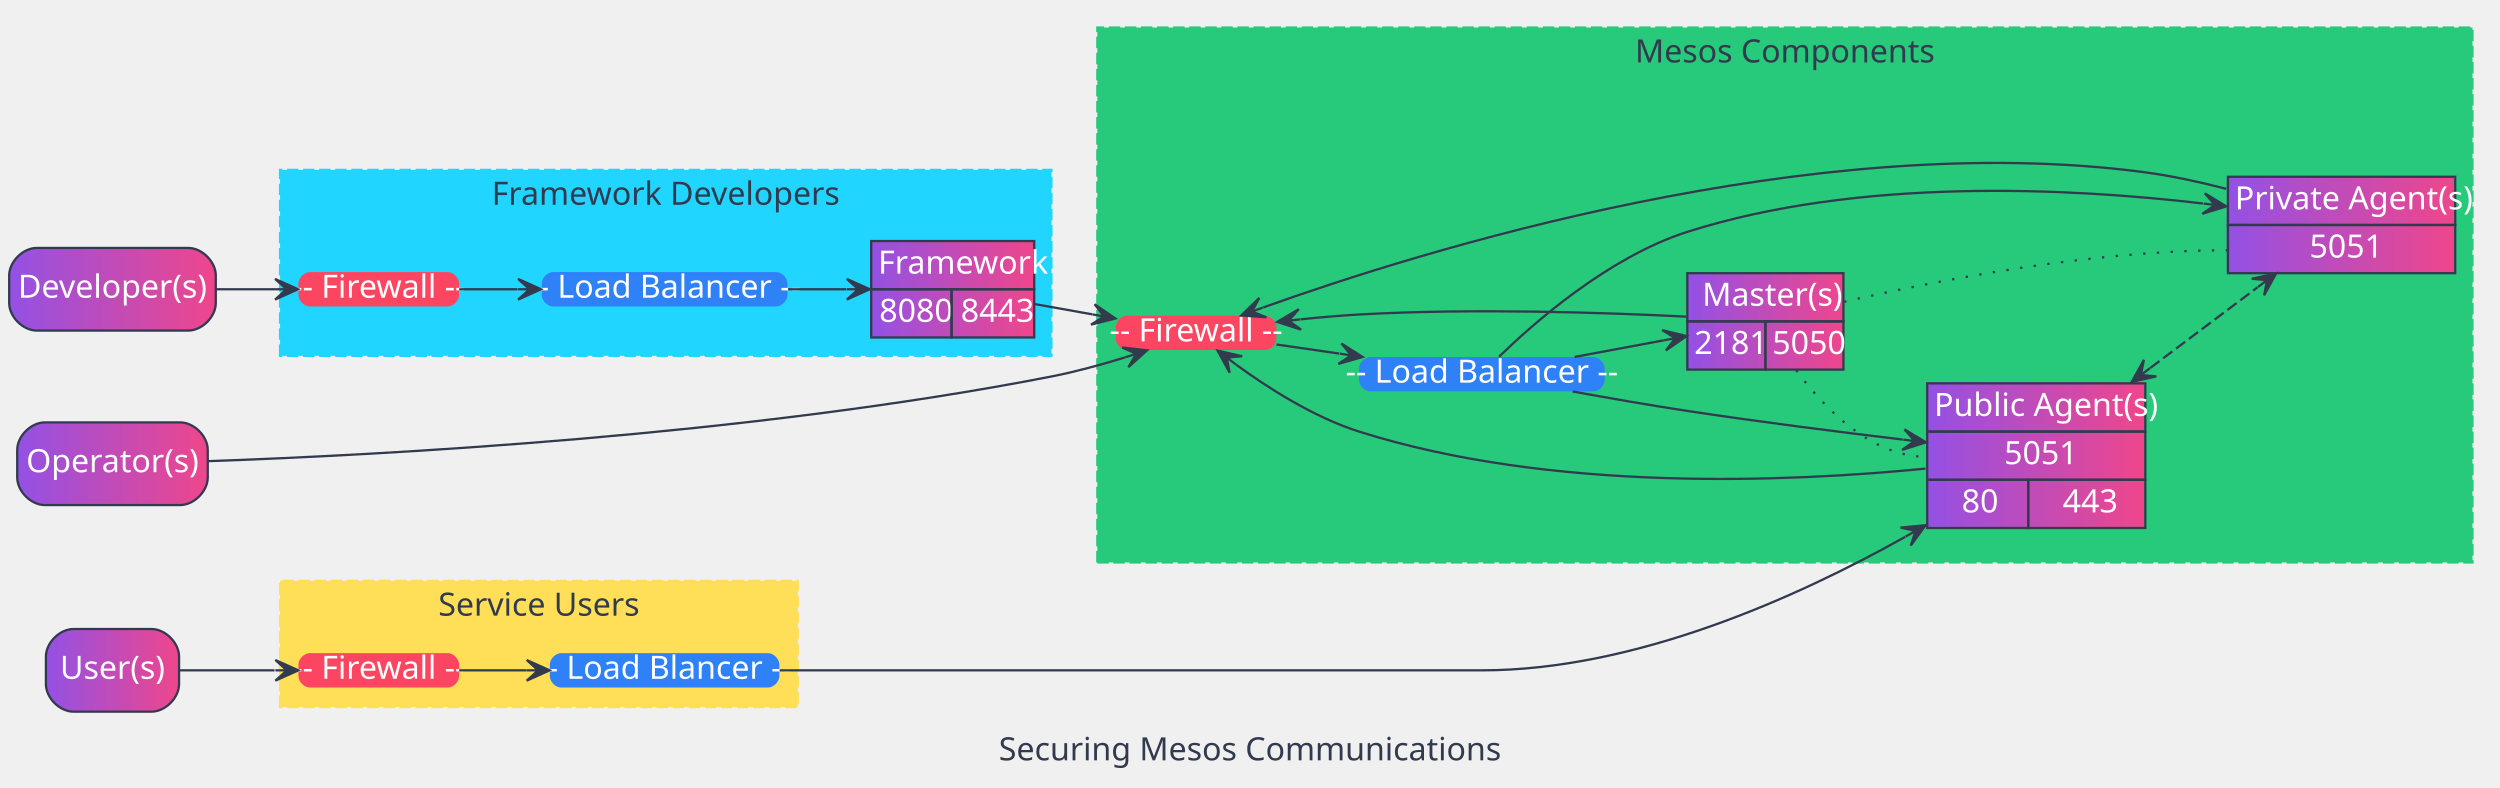
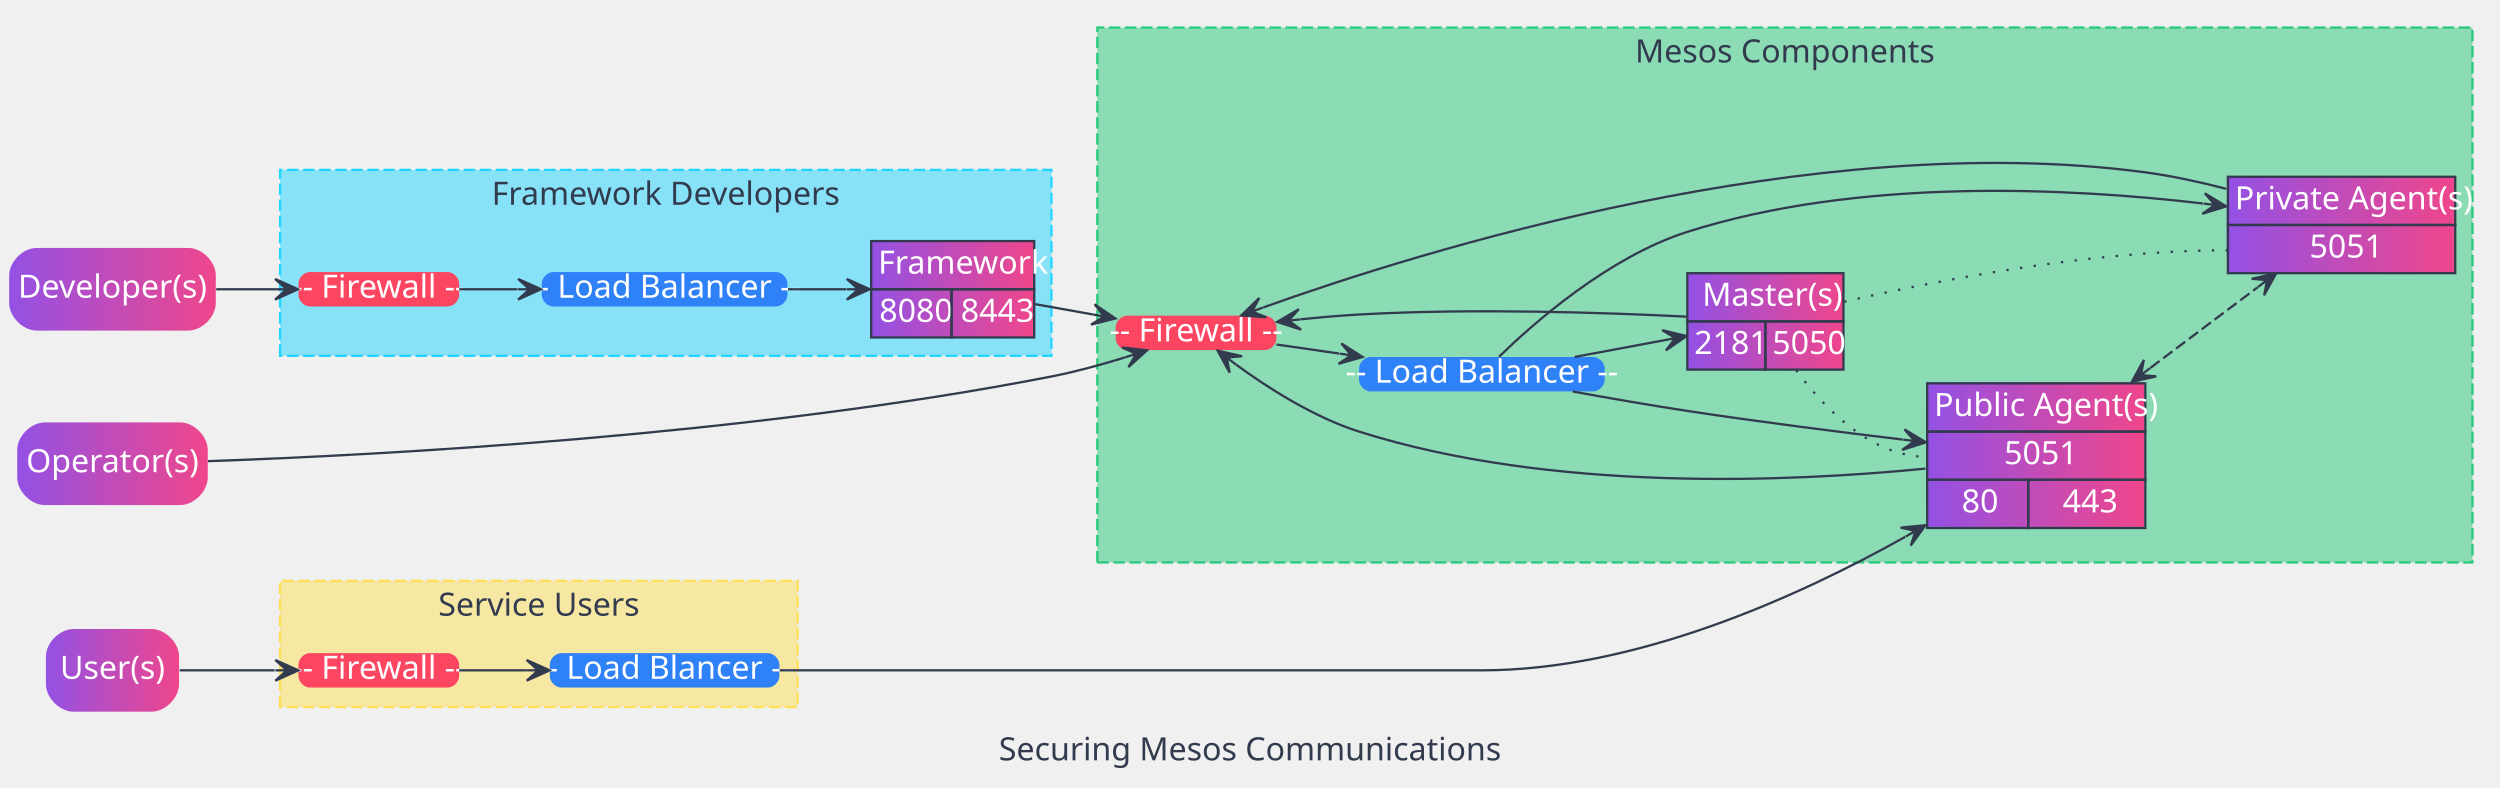
- <svg xmlns="http://www.w3.org/2000/svg" width="1089pt" height="343pt" viewBox="0.00 0.00 1089.00 343.00">
+ <svg xmlns="http://www.w3.org/2000/svg" width="1089pt" height="343pt" viewBox="0.00 0.00 1089.00 343.00" version="1.1" id="svg127093">
+   <defs id="defs127097" />
  <g id="graph0" class="graph" transform="scale(1 1) rotate(0) translate(4 339)">
-     <text text-anchor="middle" x="540.5" y="-7.8" font-family="Source Sans Pro" font-size="14.00" fill="#323a4e">Securing Mesos Communications</text>
+     <text text-anchor="middle" x="540.5" y="-7.8" font-family="Source Sans Pro" font-size="14.00" fill="#323a4e" id="text126729">Securing Mesos Communications</text>
    <g id="clust2" class="cluster">
-       <polygon fill="#fedf57" stroke="#fedf57" stroke-dasharray="5,2" points="118,-31 118,-86 343.5,-86 343.5,-31 118,-31" />
-       <text text-anchor="middle" x="230.75" y="-70.8" font-family="Source Sans Pro" font-size="14.00" fill="#323a4e">Service Users</text>
+       <polygon fill="#fedf57" stroke="#fedf57" stroke-dasharray="5,2" points="118,-31 118,-86 343.5,-86 343.5,-31 118,-31" id="polygon126733" style="fill:#fedf57;fill-opacity:0.498" />
+       <text text-anchor="middle" x="230.75" y="-70.8" font-family="Source Sans Pro" font-size="14.00" fill="#323a4e" id="text126735">Service Users</text>
    </g>
    <g id="clust1" class="cluster">
-       <polygon fill="#20d5ff" stroke="#20d5ff" stroke-dasharray="5,2" points="118,-184 118,-265 454,-265 454,-184 118,-184" />
-       <text text-anchor="middle" x="286" y="-249.8" font-family="Source Sans Pro" font-size="14.00" fill="#323a4e">Framework Developers</text>
+       <polygon fill="#20d5ff" stroke="#20d5ff" stroke-dasharray="5,2" points="118,-184 118,-265 454,-265 454,-184 118,-184" id="polygon126740" style="fill:#20d5ff;fill-opacity:0.498" />
+       <text text-anchor="middle" x="286" y="-249.8" font-family="Source Sans Pro" font-size="14.00" fill="#323a4e" id="text126742">Framework Developers</text>
    </g>
    <g id="clust3" class="cluster">
-       <polygon fill="#27c97b" stroke="#27c97b" stroke-dasharray="5,2" points="474,-94 474,-327 1073,-327 1073,-94 474,-94" />
-       <text text-anchor="middle" x="773.5" y="-311.8" font-family="Source Sans Pro" font-size="14.00" fill="#323a4e">Mesos Components</text>
+       <polygon fill="#27c97b" stroke="#27c97b" stroke-dasharray="5,2" points="474,-94 474,-327 1073,-327 1073,-94 474,-94" id="polygon126747" style="fill:#27c97b;fill-opacity:0.498" />
+       <text text-anchor="middle" x="773.5" y="-311.8" font-family="Source Sans Pro" font-size="14.00" fill="#323a4e" id="text126749">Mesos Components</text>
    </g>
    <g id="node1" class="node">
-       <defs>
+       <defs id="defs126759">
        <linearGradient id="l_0" gradientUnits="userSpaceOnUse" x1="3.5" y1="-137" x2="86.5" y2="-137">
-           <stop offset="0" style="stop-color:#9351e5;stop-opacity:1.;" />
-           <stop offset="1" style="stop-color:#ef468b;stop-opacity:1.;" />
-         </linearGradient>
-       </defs>
-       <path fill="url(#l_0)" stroke="#323a4e" d="M74.5,-155C74.5,-155 15.5,-155 15.5,-155 9.5,-155 3.5,-149 3.5,-143 3.5,-143 3.5,-131 3.5,-131 3.5,-125 9.5,-119 15.5,-119 15.5,-119 74.5,-119 74.5,-119 80.5,-119 86.5,-125 86.5,-131 86.5,-131 86.5,-143 86.5,-143 86.5,-149 80.5,-155 74.5,-155" />
-       <text text-anchor="middle" x="45" y="-133.3" font-family="Source Sans Pro" font-size="14.00" fill="#ffffff">Operator(s)</text>
+           <stop offset="0" style="stop-color:#9351e5" id="stop126754" />
+           <stop offset="1" style="stop-color:#ef468b" id="stop126756" />
+         </linearGradient>
+       </defs>
+       <path fill="url(#l_0)" stroke="transparent" d="M74.5,-155C74.5,-155 15.5,-155 15.5,-155 9.5,-155 3.5,-149 3.5,-143 3.5,-143 3.5,-131 3.5,-131 3.5,-125 9.5,-119 15.5,-119 15.5,-119 74.5,-119 74.5,-119 80.5,-119 86.5,-125 86.5,-131 86.5,-131 86.5,-143 86.5,-143 86.5,-149 80.5,-155 74.5,-155" id="path126761" />
+       <text text-anchor="middle" x="45" y="-133.3" font-family="Source Sans Pro" font-size="14.00" fill="#ffffff" id="text126763">Operator(s)</text>
    </g>
    <g id="node6" class="node">
-       <path fill="#fc4661" stroke="transparent" d="M547,-201.5C547,-201.5 487,-201.5 487,-201.5 484.5,-201.5 482,-199 482,-196.5 482,-196.5 482,-191.5 482,-191.5 482,-189 484.5,-186.5 487,-186.5 487,-186.5 547,-186.5 547,-186.5 549.5,-186.5 552,-189 552,-191.5 552,-191.5 552,-196.5 552,-196.5 552,-199 549.5,-201.5 547,-201.5" />
-       <text text-anchor="middle" x="517" y="-190.3" font-family="Source Sans Pro" font-size="14.00" fill="#ffffff">-- Firewall --</text>
+       <path fill="#fc4661" stroke="transparent" d="M547,-201.5C547,-201.5 487,-201.5 487,-201.5 484.5,-201.5 482,-199 482,-196.5 482,-196.5 482,-191.5 482,-191.5 482,-189 484.5,-186.5 487,-186.5 487,-186.5 547,-186.5 547,-186.5 549.5,-186.5 552,-189 552,-191.5 552,-191.5 552,-196.5 552,-196.5 552,-199 549.5,-201.5 547,-201.5" id="path126768" />
+       <text text-anchor="middle" x="517" y="-190.3" font-family="Source Sans Pro" font-size="14.00" fill="#ffffff" id="text126770">-- Firewall --</text>
    </g>
    <g id="edge4" class="edge">
-       <path fill="none" stroke="#323a4e" d="M86.608,-138.119C160.982,-140.727 321.366,-149.109 454,-175 464.596,-177.068 475.954,-180.199 486.067,-183.325" />
-       <polygon fill="#323a4e" stroke="#323a4e" points="495.691,-186.411 484.795,-187.643 490.93,-184.884 486.169,-183.358 486.169,-183.358 486.169,-183.358 490.93,-184.884 487.543,-179.072 495.691,-186.411 495.691,-186.411" />
+       <path fill="none" stroke="#323a4e" d="M86.608,-138.119C160.982,-140.727 321.366,-149.109 454,-175 464.596,-177.068 475.954,-180.199 486.067,-183.325" id="path126775" />
+       <polygon fill="#323a4e" stroke="#323a4e" points="495.691,-186.411 484.795,-187.643 490.93,-184.884 486.169,-183.358 486.169,-183.358 486.169,-183.358 490.93,-184.884 487.543,-179.072 495.691,-186.411 495.691,-186.411" id="polygon126777" />
    </g>
    <g id="node2" class="node">
-       <defs>
+       <defs id="defs126787">
        <linearGradient id="l_1" gradientUnits="userSpaceOnUse" x1="0" y1="-213" x2="90" y2="-213">
-           <stop offset="0" style="stop-color:#9351e5;stop-opacity:1.;" />
-           <stop offset="1" style="stop-color:#ef468b;stop-opacity:1.;" />
-         </linearGradient>
-       </defs>
-       <path fill="url(#l_1)" stroke="#323a4e" d="M78,-231C78,-231 12,-231 12,-231 6,-231 0,-225 0,-219 0,-219 0,-207 0,-207 0,-201 6,-195 12,-195 12,-195 78,-195 78,-195 84,-195 90,-201 90,-207 90,-207 90,-219 90,-219 90,-225 84,-231 78,-231" />
-       <text text-anchor="middle" x="45" y="-209.3" font-family="Source Sans Pro" font-size="14.00" fill="#ffffff">Developer(s)</text>
+           <stop offset="0" style="stop-color:#9351e5" id="stop126782" />
+           <stop offset="1" style="stop-color:#ef468b" id="stop126784" />
+         </linearGradient>
+       </defs>
+       <path fill="url(#l_1)" stroke="transparent" d="M78,-231C78,-231 12,-231 12,-231 6,-231 0,-225 0,-219 0,-219 0,-207 0,-207 0,-201 6,-195 12,-195 12,-195 78,-195 78,-195 84,-195 90,-201 90,-207 90,-207 90,-219 90,-219 90,-225 84,-231 78,-231" id="path126789" />
+       <text text-anchor="middle" x="45" y="-209.3" font-family="Source Sans Pro" font-size="14.00" fill="#ffffff" id="text126791">Developer(s)</text>
    </g>
    <g id="node4" class="node">
-       <path fill="#fc4661" stroke="transparent" d="M191,-220.5C191,-220.5 131,-220.5 131,-220.5 128.5,-220.5 126,-218 126,-215.5 126,-215.5 126,-210.5 126,-210.5 126,-208 128.5,-205.5 131,-205.5 131,-205.5 191,-205.5 191,-205.5 193.5,-205.5 196,-208 196,-210.5 196,-210.5 196,-215.5 196,-215.5 196,-218 193.5,-220.5 191,-220.5" />
-       <text text-anchor="middle" x="161" y="-209.3" font-family="Source Sans Pro" font-size="14.00" fill="#ffffff">-- Firewall --</text>
+       <path fill="#fc4661" stroke="transparent" d="M191,-220.5C191,-220.5 131,-220.5 131,-220.5 128.5,-220.5 126,-218 126,-215.5 126,-215.5 126,-210.5 126,-210.5 126,-208 128.5,-205.5 131,-205.5 131,-205.5 191,-205.5 191,-205.5 193.5,-205.5 196,-208 196,-210.5 196,-210.5 196,-215.5 196,-215.5 196,-218 193.5,-220.5 191,-220.5" id="path126796" />
+       <text text-anchor="middle" x="161" y="-209.3" font-family="Source Sans Pro" font-size="14.00" fill="#ffffff" id="text126798">-- Firewall --</text>
    </g>
    <g id="edge1" class="edge">
-       <path fill="none" stroke="#323a4e" d="M90.181,-213C98.593,-213 107.384,-213 115.796,-213" />
-       <polygon fill="#323a4e" stroke="#323a4e" points="125.82,-213 115.82,-217.5 120.82,-213 115.82,-213 115.82,-213 115.82,-213 120.82,-213 115.82,-208.5 125.82,-213 125.82,-213" />
+       <path fill="none" stroke="#323a4e" d="M90.181,-213C98.593,-213 107.384,-213 115.796,-213" id="path126803" />
+       <polygon fill="#323a4e" stroke="#323a4e" points="125.82,-213 115.82,-217.5 120.82,-213 115.82,-213 115.82,-213 115.82,-213 120.82,-213 115.82,-208.5 125.82,-213 125.82,-213" id="polygon126805" />
    </g>
    <g id="node3" class="node">
-       <defs>
+       <defs id="defs126815">
        <linearGradient id="l_2" gradientUnits="userSpaceOnUse" x1="16" y1="-47" x2="74" y2="-47">
-           <stop offset="0" style="stop-color:#9351e5;stop-opacity:1.;" />
-           <stop offset="1" style="stop-color:#ef468b;stop-opacity:1.;" />
-         </linearGradient>
-       </defs>
-       <path fill="url(#l_2)" stroke="#323a4e" d="M62,-65C62,-65 28,-65 28,-65 22,-65 16,-59 16,-53 16,-53 16,-41 16,-41 16,-35 22,-29 28,-29 28,-29 62,-29 62,-29 68,-29 74,-35 74,-41 74,-41 74,-53 74,-53 74,-59 68,-65 62,-65" />
-       <text text-anchor="middle" x="45" y="-43.3" font-family="Source Sans Pro" font-size="14.00" fill="#ffffff">User(s)</text>
+           <stop offset="0" style="stop-color:#9351e5" id="stop126810" />
+           <stop offset="1" style="stop-color:#ef468b" id="stop126812" />
+         </linearGradient>
+       </defs>
+       <path fill="url(#l_2)" stroke="transparent" d="M62,-65C62,-65 28,-65 28,-65 22,-65 16,-59 16,-53 16,-53 16,-41 16,-41 16,-35 22,-29 28,-29 28,-29 62,-29 62,-29 68,-29 74,-35 74,-41 74,-41 74,-53 74,-53 74,-59 68,-65 62,-65" id="path126817" />
+       <text text-anchor="middle" x="45" y="-43.3" font-family="Source Sans Pro" font-size="14.00" fill="#ffffff" id="text126819">User(s)</text>
    </g>
    <g id="node8" class="node">
-       <path fill="#fc4661" stroke="transparent" d="M191,-54.5C191,-54.5 131,-54.5 131,-54.5 128.5,-54.5 126,-52 126,-49.5 126,-49.5 126,-44.5 126,-44.5 126,-42 128.5,-39.5 131,-39.5 131,-39.5 191,-39.5 191,-39.5 193.5,-39.5 196,-42 196,-44.5 196,-44.5 196,-49.5 196,-49.5 196,-52 193.5,-54.5 191,-54.5" />
-       <text text-anchor="middle" x="161" y="-43.3" font-family="Source Sans Pro" font-size="14.00" fill="#ffffff">-- Firewall --</text>
+       <path fill="#fc4661" stroke="transparent" d="M191,-54.5C191,-54.5 131,-54.5 131,-54.5 128.5,-54.5 126,-52 126,-49.5 126,-49.5 126,-44.5 126,-44.5 126,-42 128.5,-39.5 131,-39.5 131,-39.5 191,-39.5 191,-39.5 193.5,-39.5 196,-42 196,-44.5 196,-44.5 196,-49.5 196,-49.5 196,-52 193.5,-54.5 191,-54.5" id="path126824" />
+       <text text-anchor="middle" x="161" y="-43.3" font-family="Source Sans Pro" font-size="14.00" fill="#ffffff" id="text126826">-- Firewall --</text>
    </g>
    <g id="edge16" class="edge">
-       <path fill="none" stroke="#323a4e" d="M74.272,-47C86.787,-47 101.69,-47 115.581,-47" />
-       <polygon fill="#323a4e" stroke="#323a4e" points="125.95,-47 115.95,-51.5 120.95,-47 115.95,-47 115.95,-47 115.95,-47 120.95,-47 115.95,-42.5 125.95,-47 125.95,-47" />
+       <path fill="none" stroke="#323a4e" d="M74.272,-47C86.787,-47 101.69,-47 115.581,-47" id="path126831" />
+       <polygon fill="#323a4e" stroke="#323a4e" points="125.95,-47 115.95,-51.5 120.95,-47 115.95,-47 115.95,-47 115.95,-47 120.95,-47 115.95,-42.5 125.95,-47 125.95,-47" id="polygon126833" />
    </g>
    <g id="node5" class="node">
-       <path fill="#2f81f7" stroke="transparent" d="M334,-220.5C334,-220.5 237,-220.5 237,-220.5 234.5,-220.5 232,-218 232,-215.5 232,-215.5 232,-210.5 232,-210.5 232,-208 234.5,-205.5 237,-205.5 237,-205.5 334,-205.5 334,-205.5 336.5,-205.5 339,-208 339,-210.5 339,-210.5 339,-215.5 339,-215.5 339,-218 336.5,-220.5 334,-220.5" />
-       <text text-anchor="middle" x="285.5" y="-209.3" font-family="Source Sans Pro" font-size="14.00" fill="#ffffff">-- Load Balancer --</text>
+       <path fill="#2f81f7" stroke="transparent" d="M334,-220.5C334,-220.5 237,-220.5 237,-220.5 234.5,-220.5 232,-218 232,-215.5 232,-215.5 232,-210.5 232,-210.5 232,-208 234.5,-205.5 237,-205.5 237,-205.5 334,-205.5 334,-205.5 336.5,-205.5 339,-208 339,-210.5 339,-210.5 339,-215.5 339,-215.5 339,-218 336.5,-220.5 334,-220.5" id="path126838" />
+       <text text-anchor="middle" x="285.5" y="-209.3" font-family="Source Sans Pro" font-size="14.00" fill="#ffffff" id="text126840">-- Load Balancer --</text>
    </g>
    <g id="edge2" class="edge">
-       <path fill="none" stroke="#323a4e" d="M196.012,-213C203.972,-213 212.673,-213 221.423,-213" />
-       <polygon fill="#323a4e" stroke="#323a4e" points="231.674,-213 221.675,-217.5 226.674,-213 221.674,-213 221.674,-213 221.674,-213 226.674,-213 221.674,-208.5 231.674,-213 231.674,-213" />
+       <path fill="none" stroke="#323a4e" d="M196.012,-213C203.972,-213 212.673,-213 221.423,-213" id="path126845" />
+       <polygon fill="#323a4e" stroke="#323a4e" points="231.674,-213 221.675,-217.5 226.674,-213 221.674,-213 221.674,-213 221.674,-213 226.674,-213 221.674,-208.5 231.674,-213 231.674,-213" id="polygon126847" />
    </g>
    <g id="node10" class="node">
-       <defs>
+       <defs id="defs126857">
        <linearGradient id="l_3" gradientUnits="userSpaceOnUse" x1="375" y1="-213" x2="446" y2="-213">
-           <stop offset="0" style="stop-color:#9351e5;stop-opacity:1.;" />
-           <stop offset="1" style="stop-color:#ef468b;stop-opacity:1.;" />
-         </linearGradient>
-       </defs>
-       <path fill="url(#l_3)" stroke="transparent" d="M434,-234C434,-234 387,-234 387,-234 381,-234 375,-228 375,-222 375,-222 375,-204 375,-204 375,-198 381,-192 387,-192 387,-192 434,-192 434,-192 440,-192 446,-198 446,-204 446,-204 446,-222 446,-222 446,-228 440,-234 434,-234" />
-       <defs>
+           <stop offset="0" style="stop-color:#9351e5" id="stop126852" />
+           <stop offset="1" style="stop-color:#ef468b" id="stop126854" />
+         </linearGradient>
+       </defs>
+       <path fill="url(#l_3)" stroke="transparent" d="M434,-234C434,-234 387,-234 387,-234 381,-234 375,-228 375,-222 375,-222 375,-204 375,-204 375,-198 381,-192 387,-192 387,-192 434,-192 434,-192 440,-192 446,-198 446,-204 446,-204 446,-222 446,-222 446,-228 440,-234 434,-234" id="path126859" />
+       <defs id="defs126866">
        <linearGradient id="l_4" gradientUnits="userSpaceOnUse" x1="375" y1="-213" x2="446" y2="-213">
-           <stop offset="0" style="stop-color:#9351e5;stop-opacity:1.;" />
-           <stop offset="1" style="stop-color:#ef468b;stop-opacity:1.;" />
-         </linearGradient>
-       </defs>
-       <polygon fill="url(#l_4)" stroke="transparent" points="375,-192 375,-234 446,-234 446,-192 375,-192" />
-       <polygon fill="none" stroke="#323a4e" points="375.5,-213 375.5,-234 446.5,-234 446.5,-213 375.5,-213" />
-       <text text-anchor="start" x="378.5" y="-219.8" font-family="Source Sans Pro" font-size="14.00" fill="#ffffff">Framework</text>
-       <polygon fill="none" stroke="#323a4e" points="375.5,-192 375.5,-213 410.5,-213 410.5,-192 375.5,-192" />
-       <text text-anchor="start" x="379" y="-198.8" font-family="Source Sans Pro" font-size="14.00" fill="#ffffff">8080</text>
-       <polygon fill="none" stroke="#323a4e" points="410.5,-192 410.5,-213 446.5,-213 446.5,-192 410.5,-192" />
-       <text text-anchor="start" x="414.5" y="-198.8" font-family="Source Sans Pro" font-size="14.00" fill="#ffffff">8443</text>
+           <stop offset="0" style="stop-color:#9351e5" id="stop126861" />
+           <stop offset="1" style="stop-color:#ef468b" id="stop126863" />
+         </linearGradient>
+       </defs>
+       <polygon fill="url(#l_4)" stroke="transparent" points="375,-192 375,-234 446,-234 446,-192 375,-192" id="polygon126868" />
+       <polygon fill="none" stroke="#323a4e" points="375.5,-213 375.5,-234 446.5,-234 446.5,-213 375.5,-213" id="polygon126870" />
+       <text text-anchor="start" x="378.5" y="-219.8" font-family="Source Sans Pro" font-size="14.00" fill="#ffffff" id="text126872">Framework</text>
+       <polygon fill="none" stroke="#323a4e" points="375.5,-192 375.5,-213 410.5,-213 410.5,-192 375.5,-192" id="polygon126874" />
+       <text text-anchor="start" x="379" y="-198.8" font-family="Source Sans Pro" font-size="14.00" fill="#ffffff" id="text126876">8080</text>
+       <polygon fill="none" stroke="#323a4e" points="410.5,-192 410.5,-213 446.5,-213 446.5,-192 410.5,-192" id="polygon126878" />
+       <text text-anchor="start" x="414.5" y="-198.8" font-family="Source Sans Pro" font-size="14.00" fill="#ffffff" id="text126880">8443</text>
    </g>
    <g id="edge3" class="edge">
-       <path fill="none" stroke="#323a4e" d="M339.237,-213C347.704,-213 356.391,-213 364.658,-213" />
-       <polygon fill="#323a4e" stroke="#323a4e" points="374.858,-213 364.858,-217.5 369.858,-213 364.858,-213 364.858,-213 364.858,-213 369.858,-213 364.858,-208.5 374.858,-213 374.858,-213" />
+       <path fill="none" stroke="#323a4e" d="M339.237,-213C347.704,-213 356.391,-213 364.658,-213" id="path126885" />
+       <polygon fill="#323a4e" stroke="#323a4e" points="374.858,-213 364.858,-217.5 369.858,-213 364.858,-213 364.858,-213 364.858,-213 369.858,-213 364.858,-208.5 374.858,-213 374.858,-213" id="polygon126887" />
    </g>
    <g id="node7" class="node">
-       <path fill="#2f81f7" stroke="transparent" d="M690,-183.5C690,-183.5 593,-183.5 593,-183.5 590.5,-183.5 588,-181 588,-178.5 588,-178.5 588,-173.5 588,-173.5 588,-171 590.5,-168.5 593,-168.5 593,-168.5 690,-168.5 690,-168.5 692.5,-168.5 695,-171 695,-173.5 695,-173.5 695,-178.5 695,-178.5 695,-181 692.5,-183.5 690,-183.5" />
-       <text text-anchor="middle" x="641.5" y="-172.3" font-family="Source Sans Pro" font-size="14.00" fill="#ffffff">-- Load Balancer --</text>
+       <path fill="#2f81f7" stroke="transparent" d="M690,-183.5C690,-183.5 593,-183.5 593,-183.5 590.5,-183.5 588,-181 588,-178.5 588,-178.5 588,-173.5 588,-173.5 588,-171 590.5,-168.5 593,-168.5 593,-168.5 690,-168.5 690,-168.5 692.5,-168.5 695,-171 695,-173.5 695,-173.5 695,-178.5 695,-178.5 695,-181 692.5,-183.5 690,-183.5" id="path126892" />
+       <text text-anchor="middle" x="641.5" y="-172.3" font-family="Source Sans Pro" font-size="14.00" fill="#ffffff" id="text126894">-- Load Balancer --</text>
    </g>
    <g id="edge9" class="edge">
-       <path fill="none" stroke="#323a4e" d="M552.011,-188.938C560.568,-187.701 569.98,-186.34 579.387,-184.98" />
-       <polygon fill="#323a4e" stroke="#323a4e" points="589.553,-183.51 580.3,-189.395 584.605,-184.226 579.656,-184.941 579.656,-184.941 579.656,-184.941 584.605,-184.226 579.012,-180.488 589.553,-183.51 589.553,-183.51" />
+       <path fill="none" stroke="#323a4e" d="M552.011,-188.938C560.568,-187.701 569.98,-186.34 579.387,-184.98" id="path126899" />
+       <polygon fill="#323a4e" stroke="#323a4e" points="589.553,-183.51 580.3,-189.395 584.605,-184.226 579.656,-184.941 579.656,-184.941 579.656,-184.941 584.605,-184.226 579.012,-180.488 589.553,-183.51 589.553,-183.51" id="polygon126901" />
    </g>
    <g id="node11" class="node">
-       <defs>
+       <defs id="defs126911">
        <linearGradient id="l_5" gradientUnits="userSpaceOnUse" x1="731" y1="-199" x2="799" y2="-199">
-           <stop offset="0" style="stop-color:#9351e5;stop-opacity:1.;" />
-           <stop offset="1" style="stop-color:#ef468b;stop-opacity:1.;" />
-         </linearGradient>
-       </defs>
-       <path fill="url(#l_5)" stroke="transparent" d="M787,-220C787,-220 743,-220 743,-220 737,-220 731,-214 731,-208 731,-208 731,-190 731,-190 731,-184 737,-178 743,-178 743,-178 787,-178 787,-178 793,-178 799,-184 799,-190 799,-190 799,-208 799,-208 799,-214 793,-220 787,-220" />
-       <defs>
+           <stop offset="0" style="stop-color:#9351e5" id="stop126906" />
+           <stop offset="1" style="stop-color:#ef468b" id="stop126908" />
+         </linearGradient>
+       </defs>
+       <path fill="url(#l_5)" stroke="transparent" d="M787,-220C787,-220 743,-220 743,-220 737,-220 731,-214 731,-208 731,-208 731,-190 731,-190 731,-184 737,-178 743,-178 743,-178 787,-178 787,-178 793,-178 799,-184 799,-190 799,-190 799,-208 799,-208 799,-214 793,-220 787,-220" id="path126913" />
+       <defs id="defs126920">
        <linearGradient id="l_6" gradientUnits="userSpaceOnUse" x1="731" y1="-199" x2="799" y2="-199">
-           <stop offset="0" style="stop-color:#9351e5;stop-opacity:1.;" />
-           <stop offset="1" style="stop-color:#ef468b;stop-opacity:1.;" />
-         </linearGradient>
-       </defs>
-       <polygon fill="url(#l_6)" stroke="transparent" points="731,-178 731,-220 799,-220 799,-178 731,-178" />
-       <polygon fill="none" stroke="#323a4e" points="731,-199 731,-220 799,-220 799,-199 731,-199" />
-       <text text-anchor="start" x="737.5" y="-205.8" font-family="Source Sans Pro" font-size="14.00" fill="#ffffff">Master(s)</text>
-       <polygon fill="none" stroke="#323a4e" points="731,-178 731,-199 765,-199 765,-178 731,-178" />
-       <text text-anchor="start" x="734" y="-184.8" font-family="Source Sans Pro" font-size="14.00" fill="#ffffff">2181</text>
-       <polygon fill="none" stroke="#323a4e" points="765,-178 765,-199 799,-199 799,-178 765,-178" />
-       <text text-anchor="start" x="768" y="-184.8" font-family="Source Sans Pro" font-size="14.00" fill="#ffffff">5050</text>
+           <stop offset="0" style="stop-color:#9351e5" id="stop126915" />
+           <stop offset="1" style="stop-color:#ef468b" id="stop126917" />
+         </linearGradient>
+       </defs>
+       <polygon fill="url(#l_6)" stroke="transparent" points="731,-178 731,-220 799,-220 799,-178 731,-178" id="polygon126922" />
+       <polygon fill="none" stroke="#323a4e" points="731,-199 731,-220 799,-220 799,-199 731,-199" id="polygon126924" />
+       <text text-anchor="start" x="737.5" y="-205.8" font-family="Source Sans Pro" font-size="14.00" fill="#ffffff" id="text126926">Master(s)</text>
+       <polygon fill="none" stroke="#323a4e" points="731,-178 731,-199 765,-199 765,-178 731,-178" id="polygon126928" />
+       <text text-anchor="start" x="734" y="-184.8" font-family="Source Sans Pro" font-size="14.00" fill="#ffffff" id="text126930">2181</text>
+       <polygon fill="none" stroke="#323a4e" points="765,-178 765,-199 799,-199 799,-178 765,-178" id="polygon126932" />
+       <text text-anchor="start" x="768" y="-184.8" font-family="Source Sans Pro" font-size="14.00" fill="#ffffff" id="text126934">5050</text>
    </g>
    <g id="edge10" class="edge">
-       <path fill="none" stroke="#323a4e" d="M681.938,-183.531C694.372,-185.847 708.12,-188.407 720.793,-190.767" />
-       <polygon fill="#323a4e" stroke="#323a4e" points="730.68,-192.608 720.025,-195.202 725.765,-191.693 720.849,-190.778 720.849,-190.778 720.849,-190.778 725.765,-191.693 721.673,-186.354 730.68,-192.608 730.68,-192.608" />
+       <path fill="none" stroke="#323a4e" d="M681.938,-183.531C694.372,-185.847 708.12,-188.407 720.793,-190.767" id="path126939" />
+       <polygon fill="#323a4e" stroke="#323a4e" points="730.68,-192.608 720.025,-195.202 725.765,-191.693 720.849,-190.778 720.849,-190.778 720.849,-190.778 725.765,-191.693 721.673,-186.354 730.68,-192.608 730.68,-192.608" id="polygon126941" />
    </g>
    <g id="node12" class="node">
-       <defs>
+       <defs id="defs126951">
        <linearGradient id="l_7" gradientUnits="userSpaceOnUse" x1="966" y1="-241" x2="1065" y2="-241">
-           <stop offset="0" style="stop-color:#9351e5;stop-opacity:1.;" />
-           <stop offset="1" style="stop-color:#ef468b;stop-opacity:1.;" />
-         </linearGradient>
-       </defs>
-       <path fill="url(#l_7)" stroke="transparent" d="M1053,-262C1053,-262 978,-262 978,-262 972,-262 966,-256 966,-250 966,-250 966,-232 966,-232 966,-226 972,-220 978,-220 978,-220 1053,-220 1053,-220 1059,-220 1065,-226 1065,-232 1065,-232 1065,-250 1065,-250 1065,-256 1059,-262 1053,-262" />
-       <defs>
+           <stop offset="0" style="stop-color:#9351e5" id="stop126946" />
+           <stop offset="1" style="stop-color:#ef468b" id="stop126948" />
+         </linearGradient>
+       </defs>
+       <path fill="url(#l_7)" stroke="transparent" d="M1053,-262C1053,-262 978,-262 978,-262 972,-262 966,-256 966,-250 966,-250 966,-232 966,-232 966,-226 972,-220 978,-220 978,-220 1053,-220 1053,-220 1059,-220 1065,-226 1065,-232 1065,-232 1065,-250 1065,-250 1065,-256 1059,-262 1053,-262" id="path126953" />
+       <defs id="defs126960">
        <linearGradient id="l_8" gradientUnits="userSpaceOnUse" x1="966" y1="-241" x2="1065" y2="-241">
-           <stop offset="0" style="stop-color:#9351e5;stop-opacity:1.;" />
-           <stop offset="1" style="stop-color:#ef468b;stop-opacity:1.;" />
-         </linearGradient>
-       </defs>
-       <polygon fill="url(#l_8)" stroke="transparent" points="966,-220 966,-262 1065,-262 1065,-220 966,-220" />
-       <polygon fill="none" stroke="#323a4e" points="966.5,-241 966.5,-262 1065.5,-262 1065.5,-241 966.5,-241" />
-       <text text-anchor="start" x="969.5" y="-247.8" font-family="Source Sans Pro" font-size="14.00" fill="#ffffff">Private Agent(s)</text>
-       <polygon fill="none" stroke="#323a4e" points="966.5,-220 966.5,-241 1065.5,-241 1065.5,-220 966.5,-220" />
-       <text text-anchor="start" x="1002" y="-226.8" font-family="Source Sans Pro" font-size="14.00" fill="#ffffff">5051</text>
+           <stop offset="0" style="stop-color:#9351e5" id="stop126955" />
+           <stop offset="1" style="stop-color:#ef468b" id="stop126957" />
+         </linearGradient>
+       </defs>
+       <polygon fill="url(#l_8)" stroke="transparent" points="966,-220 966,-262 1065,-262 1065,-220 966,-220" id="polygon126962" />
+       <polygon fill="none" stroke="#323a4e" points="966.5,-241 966.5,-262 1065.5,-262 1065.5,-241 966.5,-241" id="polygon126964" />
+       <text text-anchor="start" x="969.5" y="-247.8" font-family="Source Sans Pro" font-size="14.00" fill="#ffffff" id="text126966">Private Agent(s)</text>
+       <polygon fill="none" stroke="#323a4e" points="966.5,-220 966.5,-241 1065.5,-241 1065.5,-220 966.5,-220" id="polygon126968" />
+       <text text-anchor="start" x="1002" y="-226.8" font-family="Source Sans Pro" font-size="14.00" fill="#ffffff" id="text126970">5051</text>
    </g>
    <g id="edge11" class="edge">
-       <path fill="none" stroke="#323a4e" d="M649,-183.623C663.365,-197.621 696.418,-226.991 731,-238 805.595,-261.746 896.867,-257.24 955.578,-250.362" />
-       <polygon fill="#323a4e" stroke="#323a4e" points="965.79,-249.103 956.416,-254.793 960.828,-249.715 955.865,-250.327 955.865,-250.327 955.865,-250.327 960.828,-249.715 955.315,-245.861 965.79,-249.103 965.79,-249.103" />
+       <path fill="none" stroke="#323a4e" d="M649,-183.623C663.365,-197.621 696.418,-226.991 731,-238 805.595,-261.746 896.867,-257.24 955.578,-250.362" id="path126975" />
+       <polygon fill="#323a4e" stroke="#323a4e" points="965.79,-249.103 956.416,-254.793 960.828,-249.715 955.865,-250.327 955.865,-250.327 955.865,-250.327 960.828,-249.715 955.315,-245.861 965.79,-249.103 965.79,-249.103" id="polygon126977" />
    </g>
    <g id="node13" class="node">
-       <defs>
+       <defs id="defs126987">
        <linearGradient id="l_9" gradientUnits="userSpaceOnUse" x1="835" y1="-141" x2="930" y2="-141">
-           <stop offset="0" style="stop-color:#9351e5;stop-opacity:1.;" />
-           <stop offset="1" style="stop-color:#ef468b;stop-opacity:1.;" />
-         </linearGradient>
-       </defs>
-       <path fill="url(#l_9)" stroke="transparent" d="M918,-172.5C918,-172.5 847,-172.5 847,-172.5 841,-172.5 835,-166.5 835,-160.5 835,-160.5 835,-121.5 835,-121.5 835,-115.5 841,-109.5 847,-109.5 847,-109.5 918,-109.5 918,-109.5 924,-109.5 930,-115.5 930,-121.5 930,-121.5 930,-160.5 930,-160.5 930,-166.5 924,-172.5 918,-172.5" />
-       <defs>
+           <stop offset="0" style="stop-color:#9351e5" id="stop126982" />
+           <stop offset="1" style="stop-color:#ef468b" id="stop126984" />
+         </linearGradient>
+       </defs>
+       <path fill="url(#l_9)" stroke="transparent" d="M918,-172.5C918,-172.5 847,-172.5 847,-172.5 841,-172.5 835,-166.5 835,-160.5 835,-160.5 835,-121.5 835,-121.5 835,-115.5 841,-109.5 847,-109.5 847,-109.5 918,-109.5 918,-109.5 924,-109.5 930,-115.5 930,-121.5 930,-121.5 930,-160.5 930,-160.5 930,-166.5 924,-172.5 918,-172.5" id="path126989" />
+       <defs id="defs126996">
        <linearGradient id="l_10" gradientUnits="userSpaceOnUse" x1="835" y1="-141" x2="930" y2="-141">
-           <stop offset="0" style="stop-color:#9351e5;stop-opacity:1.;" />
-           <stop offset="1" style="stop-color:#ef468b;stop-opacity:1.;" />
-         </linearGradient>
-       </defs>
-       <polygon fill="url(#l_10)" stroke="transparent" points="835,-109.5 835,-172.5 930,-172.5 930,-109.5 835,-109.5" />
-       <polygon fill="none" stroke="#323a4e" points="835.5,-151 835.5,-172 930.5,-172 930.5,-151 835.5,-151" />
-       <text text-anchor="start" x="838.5" y="-157.8" font-family="Source Sans Pro" font-size="14.00" fill="#ffffff">Public Agent(s)</text>
-       <polygon fill="none" stroke="#323a4e" points="835.5,-130 835.5,-151 930.5,-151 930.5,-130 835.5,-130" />
-       <text text-anchor="start" x="869" y="-136.8" font-family="Source Sans Pro" font-size="14.00" fill="#ffffff">5051</text>
-       <polygon fill="none" stroke="#323a4e" points="835.5,-109 835.5,-130 879.5,-130 879.5,-109 835.5,-109" />
-       <text text-anchor="start" x="850.5" y="-115.8" font-family="Source Sans Pro" font-size="14.00" fill="#ffffff">80</text>
-       <polygon fill="none" stroke="#323a4e" points="879.5,-109 879.5,-130 930.5,-130 930.5,-109 879.5,-109" />
-       <text text-anchor="start" x="894.5" y="-115.8" font-family="Source Sans Pro" font-size="14.00" fill="#ffffff">443</text>
+           <stop offset="0" style="stop-color:#9351e5" id="stop126991" />
+           <stop offset="1" style="stop-color:#ef468b" id="stop126993" />
+         </linearGradient>
+       </defs>
+       <polygon fill="url(#l_10)" stroke="transparent" points="835,-109.5 835,-172.5 930,-172.5 930,-109.5 835,-109.5" id="polygon126998" />
+       <polygon fill="none" stroke="#323a4e" points="835.5,-151 835.5,-172 930.5,-172 930.5,-151 835.5,-151" id="polygon127000" />
+       <text text-anchor="start" x="838.5" y="-157.8" font-family="Source Sans Pro" font-size="14.00" fill="#ffffff" id="text127002">Public Agent(s)</text>
+       <polygon fill="none" stroke="#323a4e" points="835.5,-130 835.5,-151 930.5,-151 930.5,-130 835.5,-130" id="polygon127004" />
+       <text text-anchor="start" x="869" y="-136.8" font-family="Source Sans Pro" font-size="14.00" fill="#ffffff" id="text127006">5051</text>
+       <polygon fill="none" stroke="#323a4e" points="835.5,-109 835.5,-130 879.5,-130 879.5,-109 835.5,-109" id="polygon127008" />
+       <text text-anchor="start" x="850.5" y="-115.8" font-family="Source Sans Pro" font-size="14.00" fill="#ffffff" id="text127010">80</text>
+       <polygon fill="none" stroke="#323a4e" points="879.5,-109 879.5,-130 930.5,-130 930.5,-109 879.5,-109" id="polygon127012" />
+       <text text-anchor="start" x="894.5" y="-115.8" font-family="Source Sans Pro" font-size="14.00" fill="#ffffff" id="text127014">443</text>
    </g>
    <g id="edge12" class="edge">
-       <path fill="none" stroke="#323a4e" d="M681.079,-168.466C696.614,-165.63 714.614,-162.49 731,-160 761.927,-155.3 796.533,-150.895 824.856,-147.513" />
-       <polygon fill="#323a4e" stroke="#323a4e" points="834.987,-146.314 825.585,-151.958 830.022,-146.902 825.057,-147.489 825.057,-147.489 825.057,-147.489 830.022,-146.902 824.528,-143.02 834.987,-146.314 834.987,-146.314" />
+       <path fill="none" stroke="#323a4e" d="M681.079,-168.466C696.614,-165.63 714.614,-162.49 731,-160 761.927,-155.3 796.533,-150.895 824.856,-147.513" id="path127019" />
+       <polygon fill="#323a4e" stroke="#323a4e" points="834.987,-146.314 825.585,-151.958 830.022,-146.902 825.057,-147.489 825.057,-147.489 825.057,-147.489 830.022,-146.902 824.528,-143.02 834.987,-146.314 834.987,-146.314" id="polygon127021" />
    </g>
    <g id="node9" class="node">
-       <path fill="#2f81f7" stroke="transparent" d="M330.5,-54.5C330.5,-54.5 240.5,-54.5 240.5,-54.5 238,-54.5 235.5,-52 235.5,-49.5 235.5,-49.5 235.5,-44.5 235.5,-44.5 235.5,-42 238,-39.5 240.5,-39.5 240.5,-39.5 330.5,-39.5 330.5,-39.5 333,-39.5 335.5,-42 335.5,-44.5 335.5,-44.5 335.5,-49.5 335.5,-49.5 335.5,-52 333,-54.5 330.5,-54.5" />
-       <text text-anchor="middle" x="285.5" y="-43.3" font-family="Source Sans Pro" font-size="14.00" fill="#ffffff">-- Load Blancer --</text>
+       <path fill="#2f81f7" stroke="transparent" d="M330.5,-54.5C330.5,-54.5 240.5,-54.5 240.5,-54.5 238,-54.5 235.5,-52 235.5,-49.5 235.5,-49.5 235.5,-44.5 235.5,-44.5 235.5,-42 238,-39.5 240.5,-39.5 240.5,-39.5 330.5,-39.5 330.5,-39.5 333,-39.5 335.5,-42 335.5,-44.5 335.5,-44.5 335.5,-49.5 335.5,-49.5 335.5,-52 333,-54.5 330.5,-54.5" id="path127026" />
+       <text text-anchor="middle" x="285.5" y="-43.3" font-family="Source Sans Pro" font-size="14.00" fill="#ffffff" id="text127028">-- Load Blancer --</text>
    </g>
    <g id="edge17" class="edge">
-       <path fill="none" stroke="#323a4e" d="M196.012,-47C205.181,-47 215.334,-47 225.411,-47" />
-       <polygon fill="#323a4e" stroke="#323a4e" points="235.423,-47 225.423,-51.5 230.423,-47 225.423,-47 225.423,-47 225.423,-47 230.423,-47 225.423,-42.5 235.423,-47 235.423,-47" />
+       <path fill="none" stroke="#323a4e" d="M196.012,-47C205.181,-47 215.334,-47 225.411,-47" id="path127033" />
+       <polygon fill="#323a4e" stroke="#323a4e" points="235.423,-47 225.423,-51.5 230.423,-47 225.423,-47 225.423,-47 225.423,-47 230.423,-47 225.423,-42.5 235.423,-47 235.423,-47" id="polygon127035" />
    </g>
    <g id="edge18" class="edge">
-       <path fill="none" stroke="#323a4e" d="M335.626,-47C382.516,-47 454.503,-47 517,-47 517,-47 517,-47 641.5,-47 708.162,-47 778.542,-78.602 825.917,-105.159" />
-       <polygon fill="#323a4e" stroke="#323a4e" points="834.783,-110.221 823.868,-109.171 830.441,-107.742 826.099,-105.263 826.099,-105.263 826.099,-105.263 830.441,-107.742 828.33,-101.355 834.783,-110.221 834.783,-110.221" />
+       <path fill="none" stroke="#323a4e" d="M335.626,-47C382.516,-47 454.503,-47 517,-47 517,-47 517,-47 641.5,-47 708.162,-47 778.542,-78.602 825.917,-105.159" id="path127040" />
+       <polygon fill="#323a4e" stroke="#323a4e" points="834.783,-110.221 823.868,-109.171 830.441,-107.742 826.099,-105.263 826.099,-105.263 826.099,-105.263 830.441,-107.742 828.33,-101.355 834.783,-110.221 834.783,-110.221" id="polygon127042" />
    </g>
    <g id="edge5" class="edge">
-       <path fill="none" stroke="#323a4e" d="M446.259,-206.62C454.512,-205.148 463.394,-203.564 471.984,-202.031" />
-       <polygon fill="#323a4e" stroke="#323a4e" points="481.878,-200.266 472.824,-206.452 476.955,-201.144 472.033,-202.022 472.033,-202.022 472.033,-202.022 476.955,-201.144 471.243,-197.592 481.878,-200.266 481.878,-200.266" />
+       <path fill="none" stroke="#323a4e" d="M446.259,-206.62C454.512,-205.148 463.394,-203.564 471.984,-202.031" id="path127047" />
+       <polygon fill="#323a4e" stroke="#323a4e" points="481.878,-200.266 472.824,-206.452 476.955,-201.144 472.033,-202.022 472.033,-202.022 472.033,-202.022 476.955,-201.144 471.243,-197.592 481.878,-200.266 481.878,-200.266" id="polygon127049" />
    </g>
    <g id="edge6" class="edge">
-       <path fill="none" stroke="#323a4e" d="M730.708,-201.062C695.03,-202.861 637.557,-204.783 588,-202 579.723,-201.535 570.93,-200.768 562.453,-199.888" />
-       <polygon fill="#323a4e" stroke="#323a4e" points="552.326,-198.771 562.759,-195.394 557.296,-199.319 562.266,-199.867 562.266,-199.867 562.266,-199.867 557.296,-199.319 561.772,-204.34 552.326,-198.771 552.326,-198.771" />
+       <path fill="none" stroke="#323a4e" d="M730.708,-201.062C695.03,-202.861 637.557,-204.783 588,-202 579.723,-201.535 570.93,-200.768 562.453,-199.888" id="path127054" />
+       <polygon fill="#323a4e" stroke="#323a4e" points="552.326,-198.771 562.759,-195.394 557.296,-199.319 562.266,-199.867 562.266,-199.867 562.266,-199.867 557.296,-199.319 561.772,-204.34 552.326,-198.771 552.326,-198.771" id="polygon127056" />
    </g>
    <g id="edge13" class="edge">
-       <path fill="none" stroke="#323a4e" stroke-dasharray="1,5" d="M799.338,-207.553C839.247,-216.729 907.215,-230 966.5,-230" />
+       <path fill="none" stroke="#323a4e" stroke-dasharray="1,5" d="M799.338,-207.553C839.247,-216.729 907.215,-230 966.5,-230" id="path127061" />
    </g>
    <g id="edge14" class="edge">
-       <path fill="none" stroke="#323a4e" stroke-dasharray="1,5" d="M778.441,-177.7C790.935,-160.8 811.24,-140 835.5,-140" />
+       <path fill="none" stroke="#323a4e" stroke-dasharray="1,5" d="M778.441,-177.7C790.935,-160.8 811.24,-140 835.5,-140" id="path127066" />
    </g>
    <g id="edge7" class="edge">
-       <path fill="none" stroke="#323a4e" d="M965.763,-256.735C954.144,-259.751 941.734,-262.449 930,-264 785.303,-283.122 613.647,-229.239 546.236,-205.066" />
-       <polygon fill="#323a4e" stroke="#323a4e" points="536.696,-201.592 547.632,-200.785 541.394,-203.303 546.092,-205.014 546.092,-205.014 546.092,-205.014 541.394,-203.303 544.553,-209.242 536.696,-201.592 536.696,-201.592" />
+       <path fill="none" stroke="#323a4e" d="M965.763,-256.735C954.144,-259.751 941.734,-262.449 930,-264 785.303,-283.122 613.647,-229.239 546.236,-205.066" id="path127071" />
+       <polygon fill="#323a4e" stroke="#323a4e" points="536.696,-201.592 547.632,-200.785 541.394,-203.303 546.092,-205.014 546.092,-205.014 546.092,-205.014 541.394,-203.303 544.553,-209.242 536.696,-201.592 536.696,-201.592" id="polygon127073" />
    </g>
    <g id="edge8" class="edge">
-       <path fill="none" stroke="#323a4e" d="M834.758,-134.878C775.378,-128.999 671.629,-124.471 588,-151 568.168,-157.291 548.123,-170.163 534.413,-180.191" />
-       <polygon fill="#323a4e" stroke="#323a4e" points="526.385,-186.274 531.638,-176.648 530.37,-183.255 534.356,-180.235 534.356,-180.235 534.356,-180.235 530.37,-183.255 537.073,-183.822 526.385,-186.274 526.385,-186.274" />
+       <path fill="none" stroke="#323a4e" d="M834.758,-134.878C775.378,-128.999 671.629,-124.471 588,-151 568.168,-157.291 548.123,-170.163 534.413,-180.191" id="path127078" />
+       <polygon fill="#323a4e" stroke="#323a4e" points="526.385,-186.274 531.638,-176.648 530.37,-183.255 534.356,-180.235 534.356,-180.235 534.356,-180.235 530.37,-183.255 537.073,-183.822 526.385,-186.274 526.385,-186.274" id="polygon127080" />
    </g>
    <g id="edge15" class="edge">
-       <path fill="none" stroke="#323a4e" stroke-dasharray="5,2" d="M932.688,-178.735C948.213,-190.409 965.003,-203.032 979.38,-213.842" />
-       <polygon fill="#323a4e" stroke="#323a4e" points="924.582,-172.641 935.279,-175.054 928.578,-175.645 932.575,-178.65 932.575,-178.65 932.575,-178.65 928.578,-175.645 929.87,-182.247 924.582,-172.641 924.582,-172.641" />
-       <polygon fill="#323a4e" stroke="#323a4e" points="987.538,-219.976 976.841,-217.563 983.541,-216.971 979.545,-213.966 979.545,-213.966 979.545,-213.966 983.541,-216.971 982.249,-210.369 987.538,-219.976 987.538,-219.976" />
+       <path fill="none" stroke="#323a4e" stroke-dasharray="5,2" d="M932.688,-178.735C948.213,-190.409 965.003,-203.032 979.38,-213.842" id="path127085" />
+       <polygon fill="#323a4e" stroke="#323a4e" points="924.582,-172.641 935.279,-175.054 928.578,-175.645 932.575,-178.65 932.575,-178.65 932.575,-178.65 928.578,-175.645 929.87,-182.247 924.582,-172.641 924.582,-172.641" id="polygon127087" />
+       <polygon fill="#323a4e" stroke="#323a4e" points="987.538,-219.976 976.841,-217.563 983.541,-216.971 979.545,-213.966 979.545,-213.966 979.545,-213.966 983.541,-216.971 982.249,-210.369 987.538,-219.976 987.538,-219.976" id="polygon127089" />
    </g>
  </g>
</svg>
